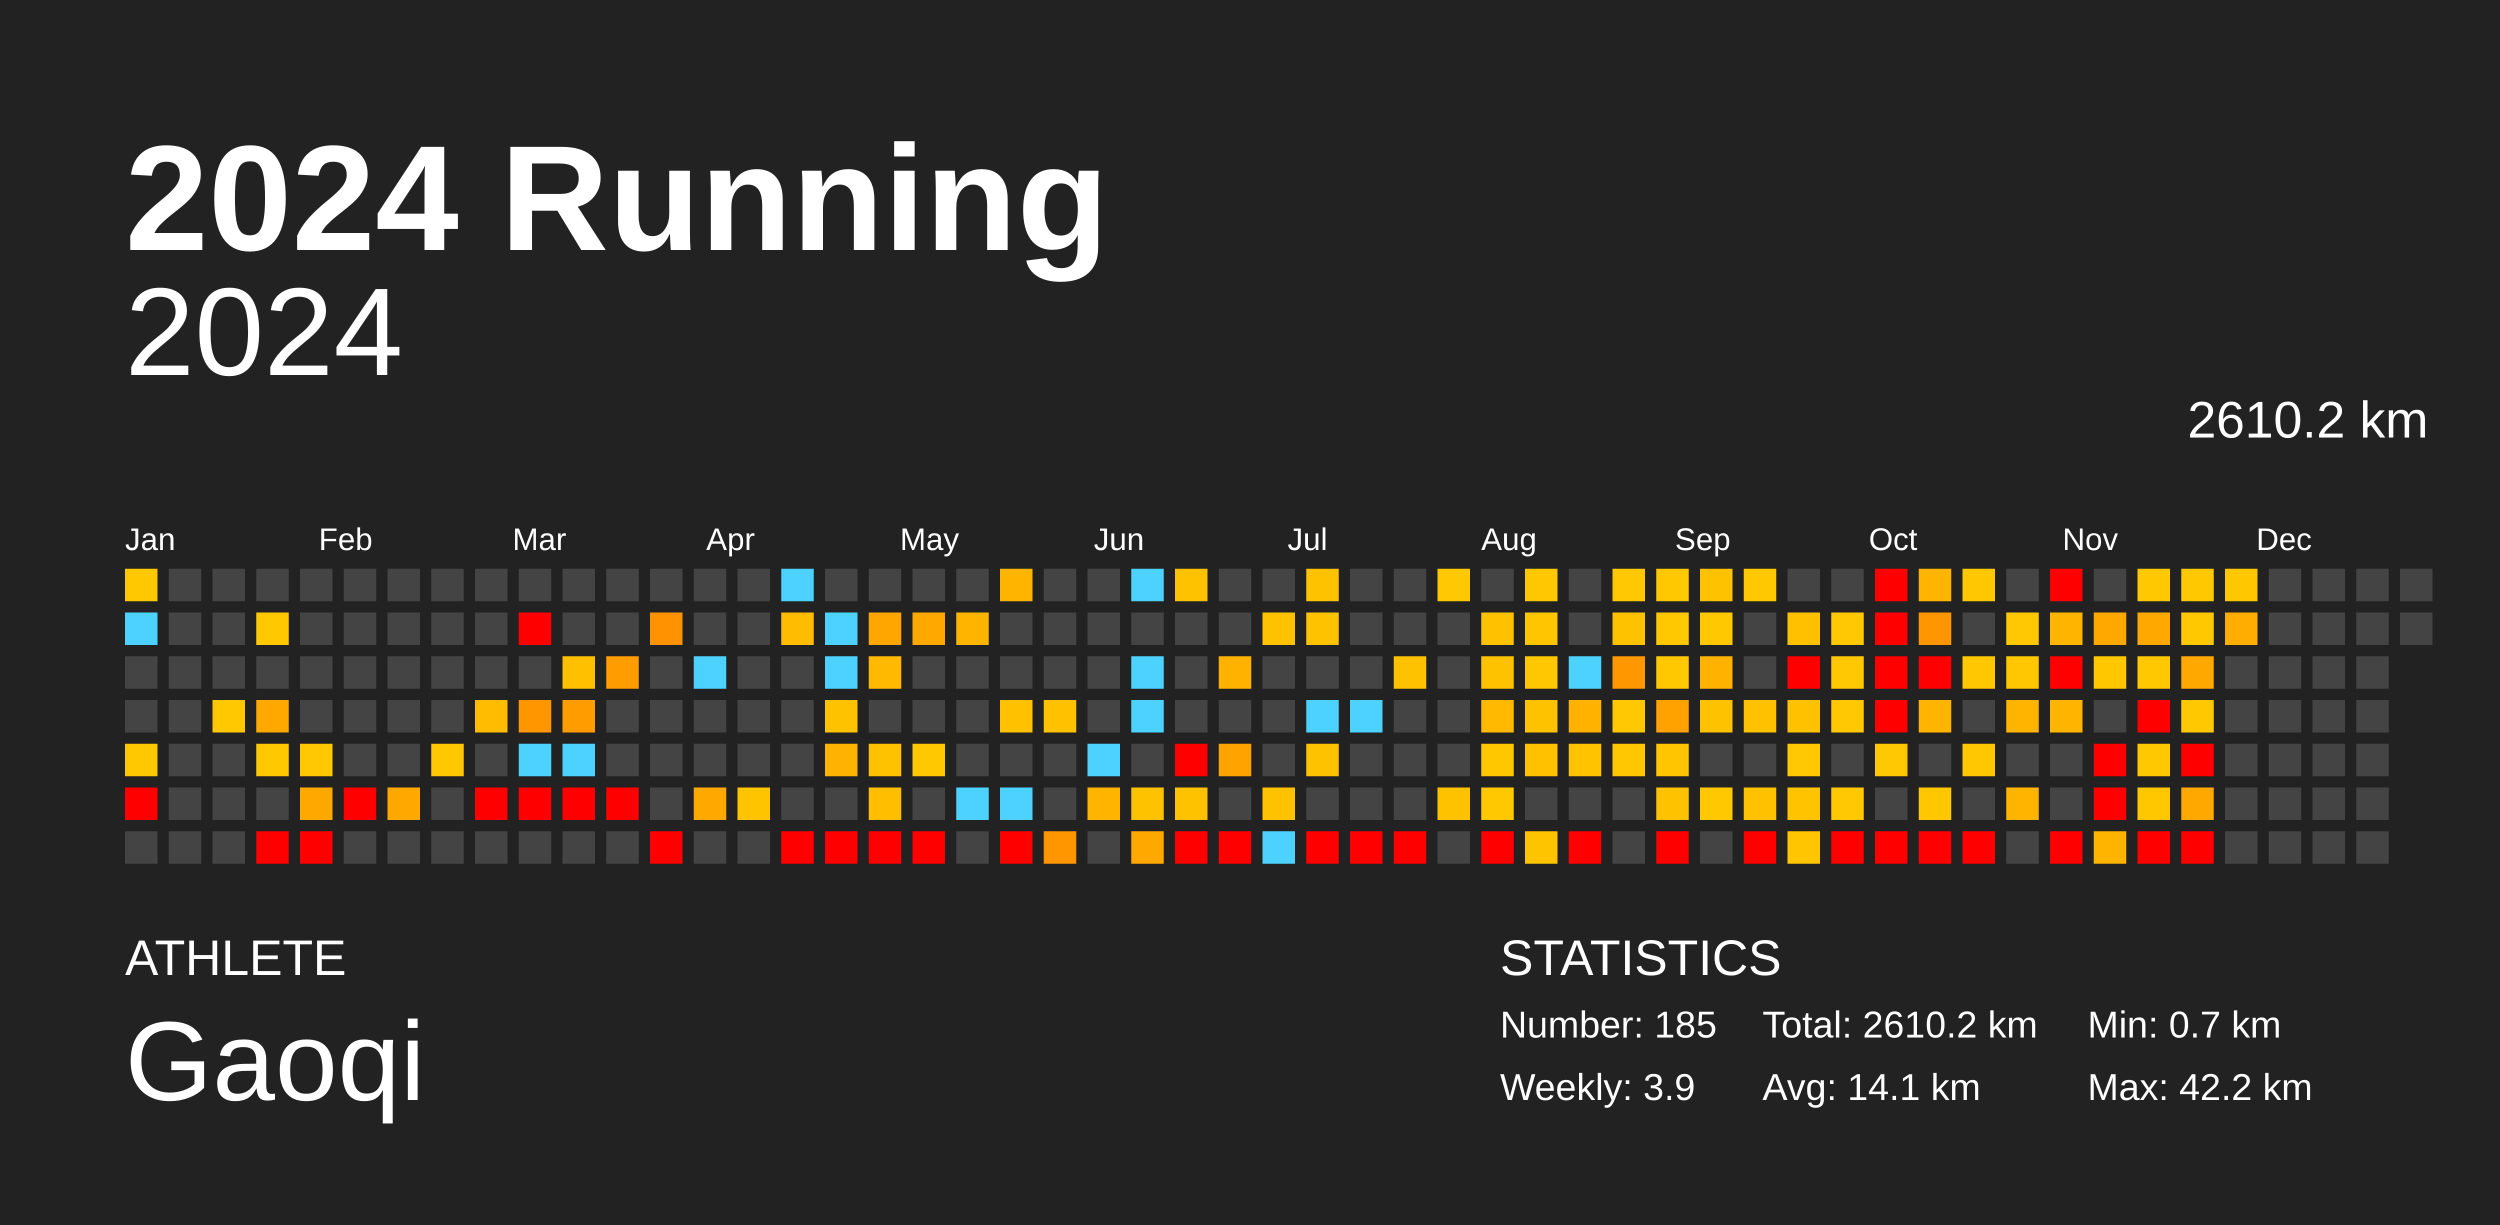
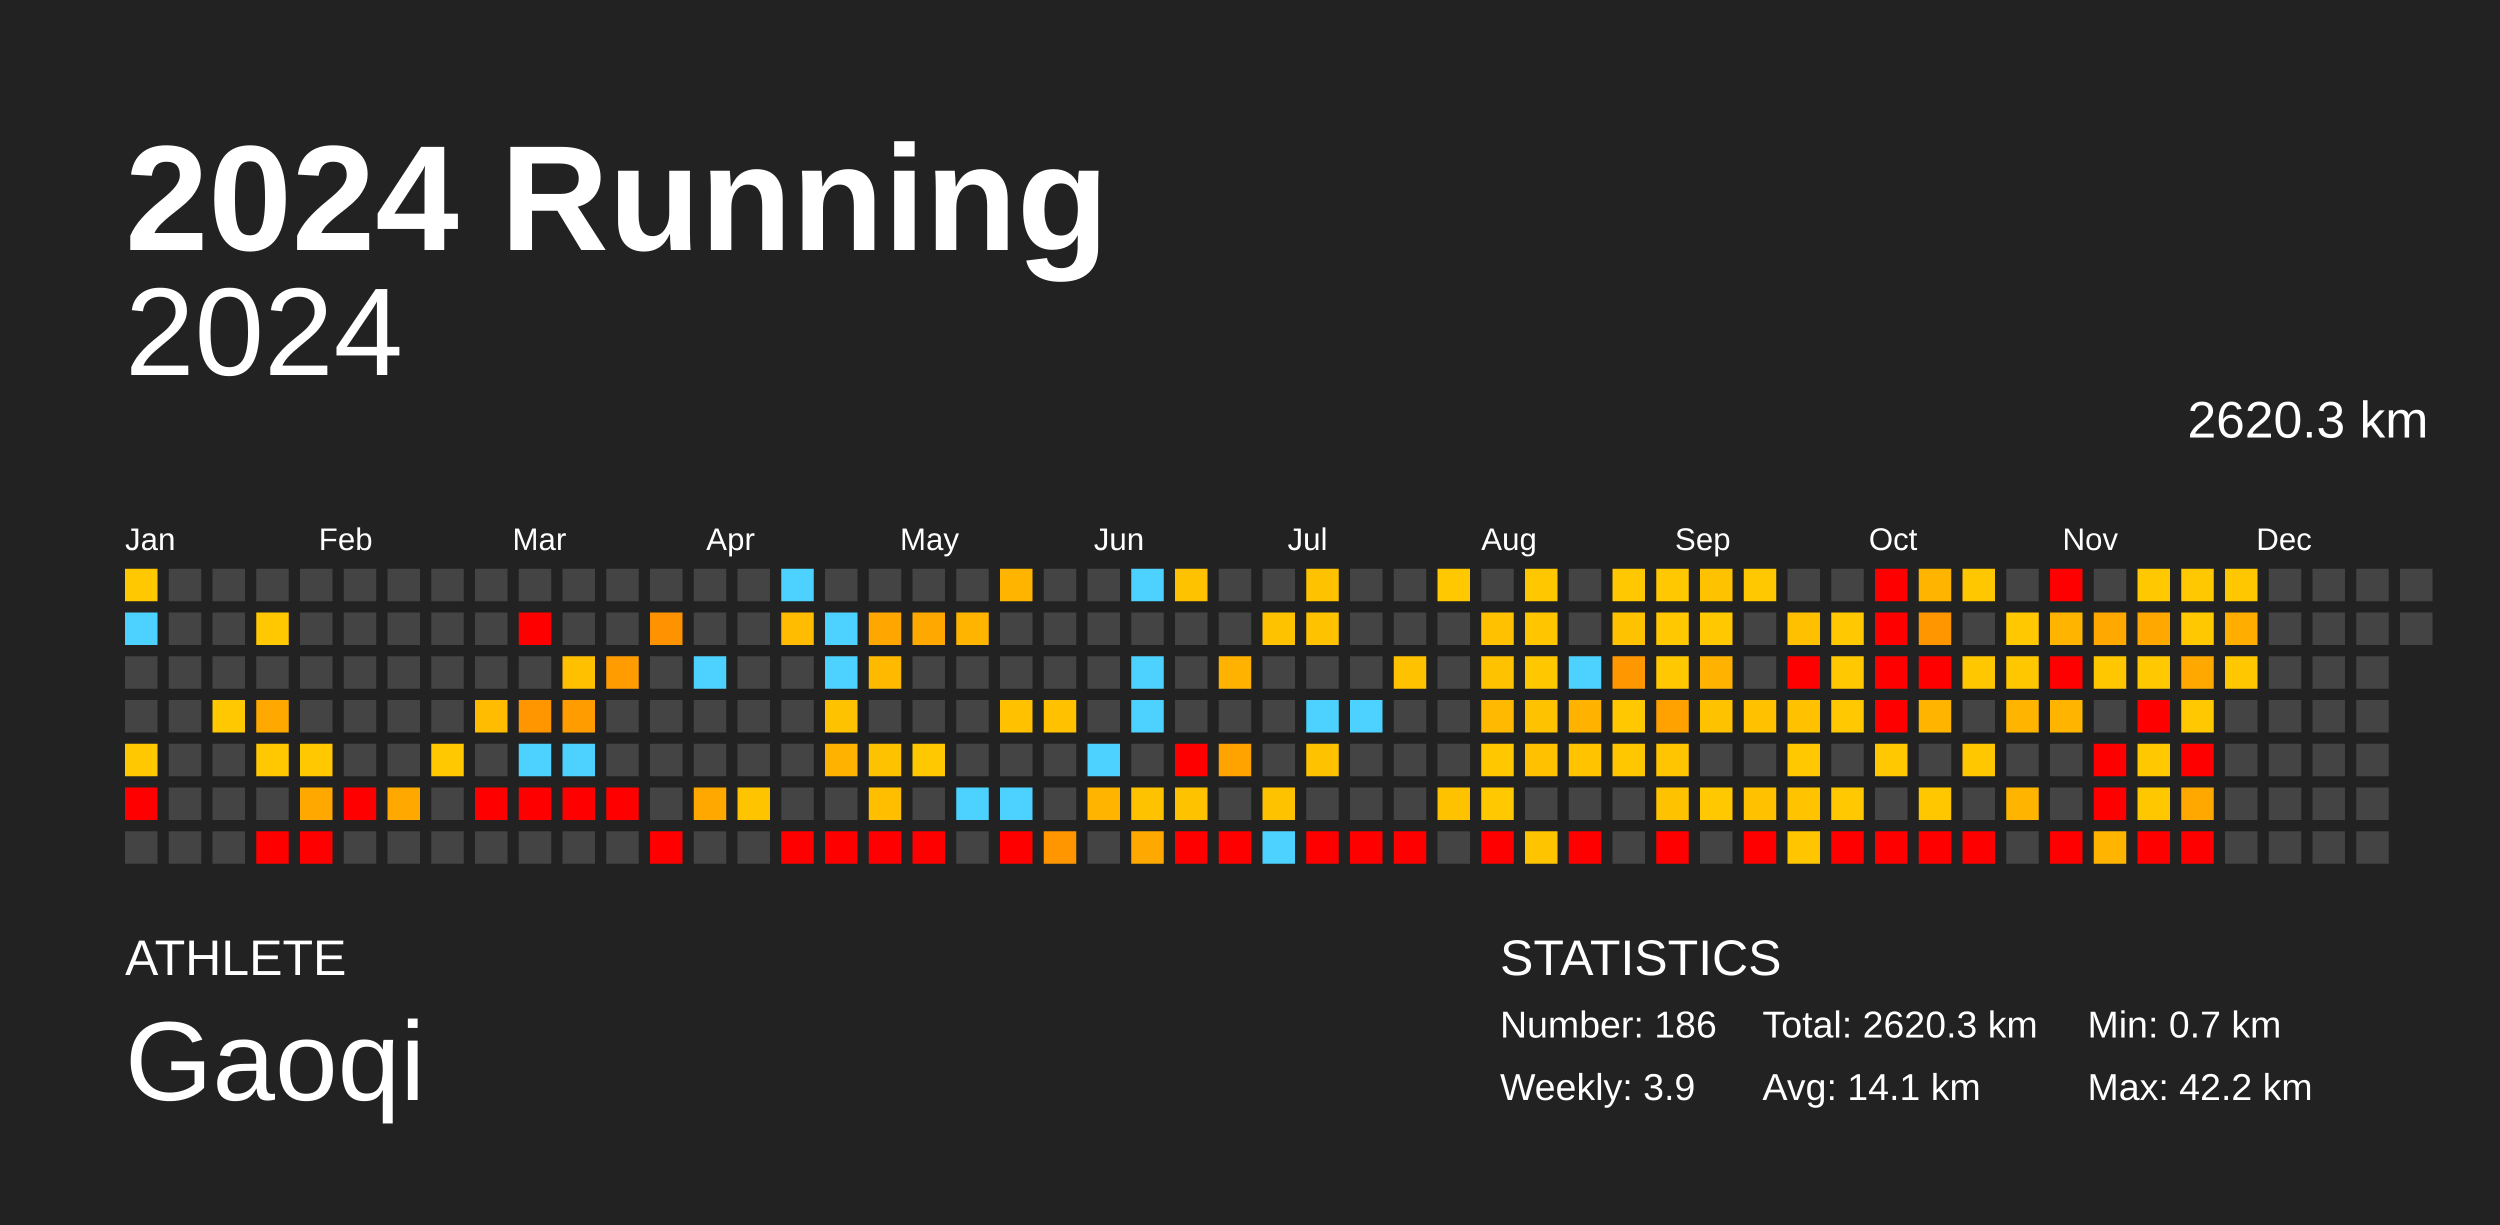
<svg xmlns="http://www.w3.org/2000/svg" baseProfile="full" height="98mm" version="1.1" viewBox="0,0,200,98" width="200mm">
  <defs />
  <rect fill="#222222" height="98" width="200" x="0" y="0" />
  <text fill="#FFFFFF" style="font-size:12px; font-family:Arial; font-weight:bold;" x="10" y="20">2024 Running</text>
  <text fill="#FFFFFF" style="font-size:4px; font-family:Arial" x="10" y="78">ATHLETE</text>
  <text fill="#FFFFFF" style="font-size:9px; font-family:Arial" x="10" y="88">Gaoqi</text>
  <text fill="#FFFFFF" style="font-size:4px; font-family:Arial" x="120" y="78">STATISTICS</text>
-   <text fill="#FFFFFF" style="font-size:3px; font-family:Arial" x="120" y="83">Number: 185</text>
+   <text fill="#FFFFFF" style="font-size:3px; font-family:Arial" x="120" y="83">Number: 186</text>
  <text fill="#FFFFFF" style="font-size:3px; font-family:Arial" x="120" y="88">Weekly: 3.9</text>
-   <text fill="#FFFFFF" style="font-size:3px; font-family:Arial" x="141" y="83">Total: 2610.2 km</text>
+   <text fill="#FFFFFF" style="font-size:3px; font-family:Arial" x="141" y="83">Total: 2620.3 km</text>
  <text fill="#FFFFFF" style="font-size:3px; font-family:Arial" x="141" y="88">Avg: 14.1 km</text>
  <text fill="#FFFFFF" style="font-size:3px; font-family:Arial" x="167" y="83">Min: 0.7 km</text>
  <text fill="#FFFFFF" style="font-size:3px; font-family:Arial" x="167" y="88">Max: 42.2 km</text>
  <text alignment-baseline="hanging" fill="#FFFFFF" style="font-size:10.0px; font-family:Arial;" x="10" y="30">2024</text>
-   <text alignment-baseline="hanging" fill="#FFFFFF" style="font-size:4.125px; font-family:Arial;" x="175" y="35">2610.2 km</text>
+   <text alignment-baseline="hanging" fill="#FFFFFF" style="font-size:4.125px; font-family:Arial;" x="175" y="35">2620.3 km</text>
  <text fill="#FFFFFF" style="font-size:2.5px; font-family:Arial" x="10.0" y="44">Jan</text>
  <text fill="#FFFFFF" style="font-size:2.5px; font-family:Arial" x="25.5" y="44">Feb</text>
  <text fill="#FFFFFF" style="font-size:2.5px; font-family:Arial" x="41.0" y="44">Mar</text>
  <text fill="#FFFFFF" style="font-size:2.5px; font-family:Arial" x="56.5" y="44">Apr</text>
  <text fill="#FFFFFF" style="font-size:2.5px; font-family:Arial" x="72.0" y="44">May</text>
  <text fill="#FFFFFF" style="font-size:2.5px; font-family:Arial" x="87.5" y="44">Jun</text>
  <text fill="#FFFFFF" style="font-size:2.5px; font-family:Arial" x="103.0" y="44">Jul</text>
  <text fill="#FFFFFF" style="font-size:2.5px; font-family:Arial" x="118.5" y="44">Aug</text>
  <text fill="#FFFFFF" style="font-size:2.5px; font-family:Arial" x="134.0" y="44">Sep</text>
  <text fill="#FFFFFF" style="font-size:2.5px; font-family:Arial" x="149.5" y="44">Oct</text>
  <text fill="#FFFFFF" style="font-size:2.5px; font-family:Arial" x="165.0" y="44">Nov</text>
  <text fill="#FFFFFF" style="font-size:2.5px; font-family:Arial" x="180.5" y="44">Dec</text>
  <rect fill="#ffc800" height="2.6" width="2.6" x="10.0" y="45.5" />
  <rect fill="#4dd2ff" height="2.6" width="2.6" x="10.0" y="49.0" />
  <rect fill="#444444" height="2.6" width="2.6" x="10.0" y="52.5" />
  <rect fill="#444444" height="2.6" width="2.6" x="10.0" y="56.0" />
  <rect fill="#ffc800" height="2.6" width="2.6" x="10.0" y="59.5" />
  <rect fill="red" height="2.6" width="2.6" x="10.0" y="63.0" />
  <rect fill="#444444" height="2.6" width="2.6" x="10.0" y="66.5" />
  <rect fill="#444444" height="2.6" width="2.6" x="13.5" y="45.5" />
  <rect fill="#444444" height="2.6" width="2.6" x="13.5" y="49.0" />
  <rect fill="#444444" height="2.6" width="2.6" x="13.5" y="52.5" />
  <rect fill="#444444" height="2.6" width="2.6" x="13.5" y="56.0" />
  <rect fill="#444444" height="2.6" width="2.6" x="13.5" y="59.5" />
  <rect fill="#444444" height="2.6" width="2.6" x="13.5" y="63.0" />
  <rect fill="#444444" height="2.6" width="2.6" x="13.5" y="66.5" />
  <rect fill="#444444" height="2.6" width="2.6" x="17.0" y="45.5" />
  <rect fill="#444444" height="2.6" width="2.6" x="17.0" y="49.0" />
  <rect fill="#444444" height="2.6" width="2.6" x="17.0" y="52.5" />
  <rect fill="#ffc800" height="2.6" width="2.6" x="17.0" y="56.0" />
  <rect fill="#444444" height="2.6" width="2.6" x="17.0" y="59.5" />
  <rect fill="#444444" height="2.6" width="2.6" x="17.0" y="63.0" />
  <rect fill="#444444" height="2.6" width="2.6" x="17.0" y="66.5" />
  <rect fill="#444444" height="2.6" width="2.6" x="20.5" y="45.5" />
  <rect fill="#ffc800" height="2.6" width="2.6" x="20.5" y="49.0" />
  <rect fill="#444444" height="2.6" width="2.6" x="20.5" y="52.5" />
  <rect fill="#ffa900" height="2.6" width="2.6" x="20.5" y="56.0" />
  <rect fill="#ffc800" height="2.6" width="2.6" x="20.5" y="59.5" />
  <rect fill="#444444" height="2.6" width="2.6" x="20.5" y="63.0" />
  <rect fill="red" height="2.6" width="2.6" x="20.5" y="66.5" />
  <rect fill="#444444" height="2.6" width="2.6" x="24.0" y="45.5" />
  <rect fill="#444444" height="2.6" width="2.6" x="24.0" y="49.0" />
  <rect fill="#444444" height="2.6" width="2.6" x="24.0" y="52.5" />
  <rect fill="#444444" height="2.6" width="2.6" x="24.0" y="56.0" />
  <rect fill="#ffc800" height="2.6" width="2.6" x="24.0" y="59.5" />
  <rect fill="#ffa900" height="2.6" width="2.6" x="24.0" y="63.0" />
  <rect fill="red" height="2.6" width="2.6" x="24.0" y="66.5" />
  <rect fill="#444444" height="2.6" width="2.6" x="27.5" y="45.5" />
  <rect fill="#444444" height="2.6" width="2.6" x="27.5" y="49.0" />
  <rect fill="#444444" height="2.6" width="2.6" x="27.5" y="52.5" />
  <rect fill="#444444" height="2.6" width="2.6" x="27.5" y="56.0" />
  <rect fill="#444444" height="2.6" width="2.6" x="27.5" y="59.5" />
  <rect fill="red" height="2.6" width="2.6" x="27.5" y="63.0" />
  <rect fill="#444444" height="2.6" width="2.6" x="27.5" y="66.5" />
  <rect fill="#444444" height="2.6" width="2.6" x="31.0" y="45.5" />
  <rect fill="#444444" height="2.6" width="2.6" x="31.0" y="49.0" />
  <rect fill="#444444" height="2.6" width="2.6" x="31.0" y="52.5" />
  <rect fill="#444444" height="2.6" width="2.6" x="31.0" y="56.0" />
  <rect fill="#444444" height="2.6" width="2.6" x="31.0" y="59.5" />
  <rect fill="#ffa900" height="2.6" width="2.6" x="31.0" y="63.0" />
  <rect fill="#444444" height="2.6" width="2.6" x="31.0" y="66.5" />
  <rect fill="#444444" height="2.6" width="2.6" x="34.5" y="45.5" />
  <rect fill="#444444" height="2.6" width="2.6" x="34.5" y="49.0" />
  <rect fill="#444444" height="2.6" width="2.6" x="34.5" y="52.5" />
  <rect fill="#444444" height="2.6" width="2.6" x="34.5" y="56.0" />
  <rect fill="#ffc800" height="2.6" width="2.6" x="34.5" y="59.5" />
  <rect fill="#444444" height="2.6" width="2.6" x="34.5" y="63.0" />
  <rect fill="#444444" height="2.6" width="2.6" x="34.5" y="66.5" />
  <rect fill="#444444" height="2.6" width="2.6" x="38.0" y="45.5" />
  <rect fill="#444444" height="2.6" width="2.6" x="38.0" y="49.0" />
  <rect fill="#444444" height="2.6" width="2.6" x="38.0" y="52.5" />
  <rect fill="#ffbc00" height="2.6" width="2.6" x="38.0" y="56.0" />
  <rect fill="#444444" height="2.6" width="2.6" x="38.0" y="59.5" />
  <rect fill="red" height="2.6" width="2.6" x="38.0" y="63.0" />
  <rect fill="#444444" height="2.6" width="2.6" x="38.0" y="66.5" />
  <rect fill="#444444" height="2.6" width="2.6" x="41.5" y="45.5" />
  <rect fill="red" height="2.6" width="2.6" x="41.5" y="49.0" />
  <rect fill="#444444" height="2.6" width="2.6" x="41.5" y="52.5" />
  <rect fill="#ff9600" height="2.6" width="2.6" x="41.5" y="56.0" />
  <rect fill="#4dd2ff" height="2.6" width="2.6" x="41.5" y="59.5" />
  <rect fill="red" height="2.6" width="2.6" x="41.5" y="63.0" />
  <rect fill="#444444" height="2.6" width="2.6" x="41.5" y="66.5" />
  <rect fill="#444444" height="2.6" width="2.6" x="45.0" y="45.5" />
  <rect fill="#444444" height="2.6" width="2.6" x="45.0" y="49.0" />
  <rect fill="#ffc000" height="2.6" width="2.6" x="45.0" y="52.5" />
  <rect fill="#ff9d00" height="2.6" width="2.6" x="45.0" y="56.0" />
  <rect fill="#4dd2ff" height="2.6" width="2.6" x="45.0" y="59.5" />
  <rect fill="red" height="2.6" width="2.6" x="45.0" y="63.0" />
  <rect fill="#444444" height="2.6" width="2.6" x="45.0" y="66.5" />
  <rect fill="#444444" height="2.6" width="2.6" x="48.5" y="45.5" />
  <rect fill="#444444" height="2.6" width="2.6" x="48.5" y="49.0" />
  <rect fill="#ff9d00" height="2.6" width="2.6" x="48.5" y="52.5" />
  <rect fill="#444444" height="2.6" width="2.6" x="48.5" y="56.0" />
  <rect fill="#444444" height="2.6" width="2.6" x="48.5" y="59.5" />
  <rect fill="red" height="2.6" width="2.6" x="48.5" y="63.0" />
  <rect fill="#444444" height="2.6" width="2.6" x="48.5" y="66.5" />
  <rect fill="#444444" height="2.6" width="2.6" x="52.0" y="45.5" />
  <rect fill="#ff9200" height="2.6" width="2.6" x="52.0" y="49.0" />
  <rect fill="#444444" height="2.6" width="2.6" x="52.0" y="52.5" />
  <rect fill="#444444" height="2.6" width="2.6" x="52.0" y="56.0" />
  <rect fill="#444444" height="2.6" width="2.6" x="52.0" y="59.5" />
  <rect fill="#444444" height="2.6" width="2.6" x="52.0" y="63.0" />
  <rect fill="red" height="2.6" width="2.6" x="52.0" y="66.5" />
  <rect fill="#444444" height="2.6" width="2.6" x="55.5" y="45.5" />
  <rect fill="#444444" height="2.6" width="2.6" x="55.5" y="49.0" />
  <rect fill="#4dd2ff" height="2.6" width="2.6" x="55.5" y="52.5" />
  <rect fill="#444444" height="2.6" width="2.6" x="55.5" y="56.0" />
  <rect fill="#444444" height="2.6" width="2.6" x="55.5" y="59.5" />
  <rect fill="#ffa900" height="2.6" width="2.6" x="55.5" y="63.0" />
  <rect fill="#444444" height="2.6" width="2.6" x="55.5" y="66.5" />
  <rect fill="#444444" height="2.6" width="2.6" x="59.0" y="45.5" />
  <rect fill="#444444" height="2.6" width="2.6" x="59.0" y="49.0" />
  <rect fill="#444444" height="2.6" width="2.6" x="59.0" y="52.5" />
  <rect fill="#444444" height="2.6" width="2.6" x="59.0" y="56.0" />
  <rect fill="#444444" height="2.6" width="2.6" x="59.0" y="59.5" />
  <rect fill="#ffc400" height="2.6" width="2.6" x="59.0" y="63.0" />
  <rect fill="#444444" height="2.6" width="2.6" x="59.0" y="66.5" />
  <rect fill="#4dd2ff" height="2.6" width="2.6" x="62.5" y="45.5" />
  <rect fill="#ffbc00" height="2.6" width="2.6" x="62.5" y="49.0" />
  <rect fill="#444444" height="2.6" width="2.6" x="62.5" y="52.5" />
  <rect fill="#444444" height="2.6" width="2.6" x="62.5" y="56.0" />
  <rect fill="#444444" height="2.6" width="2.6" x="62.5" y="59.5" />
  <rect fill="#444444" height="2.6" width="2.6" x="62.5" y="63.0" />
  <rect fill="red" height="2.6" width="2.6" x="62.5" y="66.5" />
  <rect fill="#444444" height="2.6" width="2.6" x="66.0" y="45.5" />
  <rect fill="#4dd2ff" height="2.6" width="2.6" x="66.0" y="49.0" />
  <rect fill="#4dd2ff" height="2.6" width="2.6" x="66.0" y="52.5" />
  <rect fill="#ffc200" height="2.6" width="2.6" x="66.0" y="56.0" />
  <rect fill="#ffb300" height="2.6" width="2.6" x="66.0" y="59.5" />
  <rect fill="#444444" height="2.6" width="2.6" x="66.0" y="63.0" />
  <rect fill="red" height="2.6" width="2.6" x="66.0" y="66.5" />
  <rect fill="#444444" height="2.6" width="2.6" x="69.5" y="45.5" />
  <rect fill="#ffa600" height="2.6" width="2.6" x="69.5" y="49.0" />
  <rect fill="#ffba00" height="2.6" width="2.6" x="69.5" y="52.5" />
  <rect fill="#444444" height="2.6" width="2.6" x="69.5" y="56.0" />
  <rect fill="#ffc200" height="2.6" width="2.6" x="69.5" y="59.5" />
  <rect fill="#ffbe00" height="2.6" width="2.6" x="69.5" y="63.0" />
  <rect fill="red" height="2.6" width="2.6" x="69.5" y="66.5" />
  <rect fill="#444444" height="2.6" width="2.6" x="73.0" y="45.5" />
  <rect fill="#ffa900" height="2.6" width="2.6" x="73.0" y="49.0" />
  <rect fill="#444444" height="2.6" width="2.6" x="73.0" y="52.5" />
  <rect fill="#444444" height="2.6" width="2.6" x="73.0" y="56.0" />
  <rect fill="#ffc800" height="2.6" width="2.6" x="73.0" y="59.5" />
  <rect fill="#444444" height="2.6" width="2.6" x="73.0" y="63.0" />
  <rect fill="red" height="2.6" width="2.6" x="73.0" y="66.5" />
  <rect fill="#444444" height="2.6" width="2.6" x="76.5" y="45.5" />
  <rect fill="#ffb500" height="2.6" width="2.6" x="76.5" y="49.0" />
  <rect fill="#444444" height="2.6" width="2.6" x="76.5" y="52.5" />
  <rect fill="#444444" height="2.6" width="2.6" x="76.5" y="56.0" />
  <rect fill="#444444" height="2.6" width="2.6" x="76.5" y="59.5" />
  <rect fill="#4dd2ff" height="2.6" width="2.6" x="76.5" y="63.0" />
  <rect fill="#444444" height="2.6" width="2.6" x="76.5" y="66.5" />
  <rect fill="#ffb500" height="2.6" width="2.6" x="80.0" y="45.5" />
  <rect fill="#444444" height="2.6" width="2.6" x="80.0" y="49.0" />
  <rect fill="#444444" height="2.6" width="2.6" x="80.0" y="52.5" />
  <rect fill="#ffc100" height="2.6" width="2.6" x="80.0" y="56.0" />
  <rect fill="#444444" height="2.6" width="2.6" x="80.0" y="59.5" />
  <rect fill="#4dd2ff" height="2.6" width="2.6" x="80.0" y="63.0" />
  <rect fill="red" height="2.6" width="2.6" x="80.0" y="66.5" />
  <rect fill="#444444" height="2.6" width="2.6" x="83.5" y="45.5" />
  <rect fill="#444444" height="2.6" width="2.6" x="83.5" y="49.0" />
  <rect fill="#444444" height="2.6" width="2.6" x="83.5" y="52.5" />
  <rect fill="#ffc100" height="2.6" width="2.6" x="83.5" y="56.0" />
  <rect fill="#444444" height="2.6" width="2.6" x="83.5" y="59.5" />
  <rect fill="#444444" height="2.6" width="2.6" x="83.5" y="63.0" />
  <rect fill="#ff9600" height="2.6" width="2.6" x="83.5" y="66.5" />
  <rect fill="#444444" height="2.6" width="2.6" x="87.0" y="45.5" />
  <rect fill="#444444" height="2.6" width="2.6" x="87.0" y="49.0" />
  <rect fill="#444444" height="2.6" width="2.6" x="87.0" y="52.5" />
  <rect fill="#444444" height="2.6" width="2.6" x="87.0" y="56.0" />
  <rect fill="#4dd2ff" height="2.6" width="2.6" x="87.0" y="59.5" />
  <rect fill="#ffb400" height="2.6" width="2.6" x="87.0" y="63.0" />
  <rect fill="#444444" height="2.6" width="2.6" x="87.0" y="66.5" />
  <rect fill="#4dd2ff" height="2.6" width="2.6" x="90.5" y="45.5" />
  <rect fill="#444444" height="2.6" width="2.6" x="90.5" y="49.0" />
  <rect fill="#4dd2ff" height="2.6" width="2.6" x="90.5" y="52.5" />
  <rect fill="#4dd2ff" height="2.6" width="2.6" x="90.5" y="56.0" />
  <rect fill="#444444" height="2.6" width="2.6" x="90.5" y="59.5" />
  <rect fill="#ffc200" height="2.6" width="2.6" x="90.5" y="63.0" />
  <rect fill="#ffa900" height="2.6" width="2.6" x="90.5" y="66.5" />
  <rect fill="#ffc200" height="2.6" width="2.6" x="94.0" y="45.5" />
  <rect fill="#444444" height="2.6" width="2.6" x="94.0" y="49.0" />
  <rect fill="#444444" height="2.6" width="2.6" x="94.0" y="52.5" />
  <rect fill="#444444" height="2.6" width="2.6" x="94.0" y="56.0" />
  <rect fill="red" height="2.6" width="2.6" x="94.0" y="59.5" />
  <rect fill="#ffc200" height="2.6" width="2.6" x="94.0" y="63.0" />
  <rect fill="red" height="2.6" width="2.6" x="94.0" y="66.5" />
  <rect fill="#444444" height="2.6" width="2.6" x="97.5" y="45.5" />
  <rect fill="#444444" height="2.6" width="2.6" x="97.5" y="49.0" />
  <rect fill="#ffb300" height="2.6" width="2.6" x="97.5" y="52.5" />
  <rect fill="#444444" height="2.6" width="2.6" x="97.5" y="56.0" />
  <rect fill="#ffa300" height="2.6" width="2.6" x="97.5" y="59.5" />
  <rect fill="#444444" height="2.6" width="2.6" x="97.5" y="63.0" />
  <rect fill="red" height="2.6" width="2.6" x="97.5" y="66.5" />
  <rect fill="#444444" height="2.6" width="2.6" x="101.0" y="45.5" />
  <rect fill="#ffc200" height="2.6" width="2.6" x="101.0" y="49.0" />
  <rect fill="#444444" height="2.6" width="2.6" x="101.0" y="52.5" />
  <rect fill="#444444" height="2.6" width="2.6" x="101.0" y="56.0" />
  <rect fill="#444444" height="2.6" width="2.6" x="101.0" y="59.5" />
  <rect fill="#ffc200" height="2.6" width="2.6" x="101.0" y="63.0" />
  <rect fill="#4dd2ff" height="2.6" width="2.6" x="101.0" y="66.5" />
  <rect fill="#ffc200" height="2.6" width="2.6" x="104.5" y="45.5" />
  <rect fill="#ffc200" height="2.6" width="2.6" x="104.5" y="49.0" />
  <rect fill="#444444" height="2.6" width="2.6" x="104.5" y="52.5" />
  <rect fill="#4dd2ff" height="2.6" width="2.6" x="104.5" y="56.0" />
  <rect fill="#ffc200" height="2.6" width="2.6" x="104.5" y="59.5" />
  <rect fill="#444444" height="2.6" width="2.6" x="104.5" y="63.0" />
  <rect fill="red" height="2.6" width="2.6" x="104.5" y="66.5" />
  <rect fill="#444444" height="2.6" width="2.6" x="108.0" y="45.5" />
  <rect fill="#444444" height="2.6" width="2.6" x="108.0" y="49.0" />
  <rect fill="#444444" height="2.6" width="2.6" x="108.0" y="52.5" />
  <rect fill="#4dd2ff" height="2.6" width="2.6" x="108.0" y="56.0" />
  <rect fill="#444444" height="2.6" width="2.6" x="108.0" y="59.5" />
  <rect fill="#444444" height="2.6" width="2.6" x="108.0" y="63.0" />
  <rect fill="red" height="2.6" width="2.6" x="108.0" y="66.5" />
  <rect fill="#444444" height="2.6" width="2.6" x="111.5" y="45.5" />
  <rect fill="#444444" height="2.6" width="2.6" x="111.5" y="49.0" />
  <rect fill="#ffc200" height="2.6" width="2.6" x="111.5" y="52.5" />
  <rect fill="#444444" height="2.6" width="2.6" x="111.5" y="56.0" />
  <rect fill="#444444" height="2.6" width="2.6" x="111.5" y="59.5" />
  <rect fill="#444444" height="2.6" width="2.6" x="111.5" y="63.0" />
  <rect fill="red" height="2.6" width="2.6" x="111.5" y="66.5" />
  <rect fill="#ffc800" height="2.6" width="2.6" x="115.0" y="45.5" />
  <rect fill="#444444" height="2.6" width="2.6" x="115.0" y="49.0" />
  <rect fill="#444444" height="2.6" width="2.6" x="115.0" y="52.5" />
  <rect fill="#444444" height="2.6" width="2.6" x="115.0" y="56.0" />
  <rect fill="#444444" height="2.6" width="2.6" x="115.0" y="59.5" />
  <rect fill="#ffc200" height="2.6" width="2.6" x="115.0" y="63.0" />
  <rect fill="#444444" height="2.6" width="2.6" x="115.0" y="66.5" />
  <rect fill="#444444" height="2.6" width="2.6" x="118.5" y="45.5" />
  <rect fill="#ffc100" height="2.6" width="2.6" x="118.5" y="49.0" />
  <rect fill="#ffc200" height="2.6" width="2.6" x="118.5" y="52.5" />
  <rect fill="#ffb900" height="2.6" width="2.6" x="118.5" y="56.0" />
  <rect fill="#ffc700" height="2.6" width="2.6" x="118.5" y="59.5" />
  <rect fill="#ffc800" height="2.6" width="2.6" x="118.5" y="63.0" />
  <rect fill="red" height="2.6" width="2.6" x="118.5" y="66.5" />
  <rect fill="#ffc700" height="2.6" width="2.6" x="122.0" y="45.5" />
  <rect fill="#ffc600" height="2.6" width="2.6" x="122.0" y="49.0" />
  <rect fill="#ffc700" height="2.6" width="2.6" x="122.0" y="52.5" />
  <rect fill="#ffc200" height="2.6" width="2.6" x="122.0" y="56.0" />
  <rect fill="#ffc100" height="2.6" width="2.6" x="122.0" y="59.5" />
  <rect fill="#444444" height="2.6" width="2.6" x="122.0" y="63.0" />
  <rect fill="#ffc400" height="2.6" width="2.6" x="122.0" y="66.5" />
  <rect fill="#444444" height="2.6" width="2.6" x="125.5" y="45.5" />
  <rect fill="#444444" height="2.6" width="2.6" x="125.5" y="49.0" />
  <rect fill="#4dd2ff" height="2.6" width="2.6" x="125.5" y="52.5" />
  <rect fill="#ffb200" height="2.6" width="2.6" x="125.5" y="56.0" />
  <rect fill="#ffc300" height="2.6" width="2.6" x="125.5" y="59.5" />
  <rect fill="#444444" height="2.6" width="2.6" x="125.5" y="63.0" />
  <rect fill="red" height="2.6" width="2.6" x="125.5" y="66.5" />
  <rect fill="#ffc800" height="2.6" width="2.6" x="129.0" y="45.5" />
  <rect fill="#ffc200" height="2.6" width="2.6" x="129.0" y="49.0" />
  <rect fill="#ff9800" height="2.6" width="2.6" x="129.0" y="52.5" />
  <rect fill="#ffc800" height="2.6" width="2.6" x="129.0" y="56.0" />
  <rect fill="#ffc700" height="2.6" width="2.6" x="129.0" y="59.5" />
  <rect fill="#444444" height="2.6" width="2.6" x="129.0" y="63.0" />
  <rect fill="#444444" height="2.6" width="2.6" x="129.0" y="66.5" />
  <rect fill="#ffc800" height="2.6" width="2.6" x="132.5" y="45.5" />
  <rect fill="#ffc800" height="2.6" width="2.6" x="132.5" y="49.0" />
  <rect fill="#ffc800" height="2.6" width="2.6" x="132.5" y="52.5" />
  <rect fill="#ffa200" height="2.6" width="2.6" x="132.5" y="56.0" />
  <rect fill="#ffc500" height="2.6" width="2.6" x="132.5" y="59.5" />
  <rect fill="#ffc200" height="2.6" width="2.6" x="132.5" y="63.0" />
  <rect fill="red" height="2.6" width="2.6" x="132.5" y="66.5" />
  <rect fill="#ffc200" height="2.6" width="2.6" x="136.0" y="45.5" />
  <rect fill="#ffc800" height="2.6" width="2.6" x="136.0" y="49.0" />
  <rect fill="#ffb300" height="2.6" width="2.6" x="136.0" y="52.5" />
  <rect fill="#ffc200" height="2.6" width="2.6" x="136.0" y="56.0" />
  <rect fill="#444444" height="2.6" width="2.6" x="136.0" y="59.5" />
  <rect fill="#ffc800" height="2.6" width="2.6" x="136.0" y="63.0" />
  <rect fill="#444444" height="2.6" width="2.6" x="136.0" y="66.5" />
  <rect fill="#ffc800" height="2.6" width="2.6" x="139.5" y="45.5" />
  <rect fill="#444444" height="2.6" width="2.6" x="139.5" y="49.0" />
  <rect fill="#444444" height="2.6" width="2.6" x="139.5" y="52.5" />
  <rect fill="#ffc100" height="2.6" width="2.6" x="139.5" y="56.0" />
  <rect fill="#444444" height="2.6" width="2.6" x="139.5" y="59.5" />
  <rect fill="#ffc100" height="2.6" width="2.6" x="139.5" y="63.0" />
  <rect fill="red" height="2.6" width="2.6" x="139.5" y="66.5" />
  <rect fill="#444444" height="2.6" width="2.6" x="143.0" y="45.5" />
  <rect fill="#ffc000" height="2.6" width="2.6" x="143.0" y="49.0" />
  <rect fill="red" height="2.6" width="2.6" x="143.0" y="52.5" />
  <rect fill="#ffc100" height="2.6" width="2.6" x="143.0" y="56.0" />
  <rect fill="#ffc800" height="2.6" width="2.6" x="143.0" y="59.5" />
  <rect fill="#ffc300" height="2.6" width="2.6" x="143.0" y="63.0" />
  <rect fill="#ffc600" height="2.6" width="2.6" x="143.0" y="66.5" />
  <rect fill="#444444" height="2.6" width="2.6" x="146.5" y="45.5" />
  <rect fill="#ffc800" height="2.6" width="2.6" x="146.5" y="49.0" />
  <rect fill="#ffc800" height="2.6" width="2.6" x="146.5" y="52.5" />
  <rect fill="#ffc800" height="2.6" width="2.6" x="146.5" y="56.0" />
  <rect fill="#444444" height="2.6" width="2.6" x="146.5" y="59.5" />
  <rect fill="#ffc800" height="2.6" width="2.6" x="146.5" y="63.0" />
  <rect fill="red" height="2.6" width="2.6" x="146.5" y="66.5" />
  <rect fill="red" height="2.6" width="2.6" x="150.0" y="45.5" />
  <rect fill="red" height="2.6" width="2.6" x="150.0" y="49.0" />
  <rect fill="red" height="2.6" width="2.6" x="150.0" y="52.5" />
  <rect fill="red" height="2.6" width="2.6" x="150.0" y="56.0" />
  <rect fill="#ffc800" height="2.6" width="2.6" x="150.0" y="59.5" />
  <rect fill="#444444" height="2.6" width="2.6" x="150.0" y="63.0" />
  <rect fill="red" height="2.6" width="2.6" x="150.0" y="66.5" />
  <rect fill="#ffb500" height="2.6" width="2.6" x="153.5" y="45.5" />
  <rect fill="#ff9600" height="2.6" width="2.6" x="153.5" y="49.0" />
  <rect fill="red" height="2.6" width="2.6" x="153.5" y="52.5" />
  <rect fill="#ffb500" height="2.6" width="2.6" x="153.5" y="56.0" />
  <rect fill="#444444" height="2.6" width="2.6" x="153.5" y="59.5" />
  <rect fill="#ffc700" height="2.6" width="2.6" x="153.5" y="63.0" />
  <rect fill="red" height="2.6" width="2.6" x="153.5" y="66.5" />
  <rect fill="#ffc700" height="2.6" width="2.6" x="157.0" y="45.5" />
  <rect fill="#444444" height="2.6" width="2.6" x="157.0" y="49.0" />
  <rect fill="#ffc700" height="2.6" width="2.6" x="157.0" y="52.5" />
  <rect fill="#444444" height="2.6" width="2.6" x="157.0" y="56.0" />
  <rect fill="#ffc700" height="2.6" width="2.6" x="157.0" y="59.5" />
  <rect fill="#444444" height="2.6" width="2.6" x="157.0" y="63.0" />
  <rect fill="red" height="2.6" width="2.6" x="157.0" y="66.5" />
  <rect fill="#444444" height="2.6" width="2.6" x="160.5" y="45.5" />
  <rect fill="#ffc800" height="2.6" width="2.6" x="160.5" y="49.0" />
  <rect fill="#ffc700" height="2.6" width="2.6" x="160.5" y="52.5" />
  <rect fill="#ffb500" height="2.6" width="2.6" x="160.5" y="56.0" />
  <rect fill="#444444" height="2.6" width="2.6" x="160.5" y="59.5" />
  <rect fill="#ffb500" height="2.6" width="2.6" x="160.5" y="63.0" />
  <rect fill="#444444" height="2.6" width="2.6" x="160.5" y="66.5" />
  <rect fill="red" height="2.6" width="2.6" x="164.0" y="45.5" />
  <rect fill="#ffb500" height="2.6" width="2.6" x="164.0" y="49.0" />
  <rect fill="red" height="2.6" width="2.6" x="164.0" y="52.5" />
  <rect fill="#ffb500" height="2.6" width="2.6" x="164.0" y="56.0" />
  <rect fill="#444444" height="2.6" width="2.6" x="164.0" y="59.5" />
  <rect fill="#444444" height="2.6" width="2.6" x="164.0" y="63.0" />
  <rect fill="red" height="2.6" width="2.6" x="164.0" y="66.5" />
  <rect fill="#444444" height="2.6" width="2.6" x="167.5" y="45.5" />
  <rect fill="#ffa800" height="2.6" width="2.6" x="167.5" y="49.0" />
  <rect fill="#ffc700" height="2.6" width="2.6" x="167.5" y="52.5" />
  <rect fill="#444444" height="2.6" width="2.6" x="167.5" y="56.0" />
  <rect fill="red" height="2.6" width="2.6" x="167.5" y="59.5" />
  <rect fill="red" height="2.6" width="2.6" x="167.5" y="63.0" />
  <rect fill="#ffb500" height="2.6" width="2.6" x="167.5" y="66.5" />
  <rect fill="#ffc800" height="2.6" width="2.6" x="171.0" y="45.5" />
  <rect fill="#ffa800" height="2.6" width="2.6" x="171.0" y="49.0" />
  <rect fill="#ffc800" height="2.6" width="2.6" x="171.0" y="52.5" />
  <rect fill="red" height="2.6" width="2.6" x="171.0" y="56.0" />
  <rect fill="#ffc800" height="2.6" width="2.6" x="171.0" y="59.5" />
  <rect fill="#ffc700" height="2.6" width="2.6" x="171.0" y="63.0" />
  <rect fill="red" height="2.6" width="2.6" x="171.0" y="66.5" />
  <rect fill="#ffc800" height="2.6" width="2.6" x="174.5" y="45.5" />
  <rect fill="#ffc800" height="2.6" width="2.6" x="174.5" y="49.0" />
  <rect fill="#ffa800" height="2.6" width="2.6" x="174.5" y="52.5" />
  <rect fill="#ffc800" height="2.6" width="2.6" x="174.5" y="56.0" />
  <rect fill="red" height="2.6" width="2.6" x="174.5" y="59.5" />
  <rect fill="#ffa800" height="2.6" width="2.6" x="174.5" y="63.0" />
  <rect fill="red" height="2.6" width="2.6" x="174.5" y="66.5" />
  <rect fill="#ffc700" height="2.6" width="2.6" x="178.0" y="45.5" />
  <rect fill="#ffae00" height="2.6" width="2.6" x="178.0" y="49.0" />
-   <rect fill="#444444" height="2.6" width="2.6" x="178.0" y="52.5" />
+   <rect fill="#ffc700" height="2.6" width="2.6" x="178.0" y="52.5" />
  <rect fill="#444444" height="2.6" width="2.6" x="178.0" y="56.0" />
  <rect fill="#444444" height="2.6" width="2.6" x="178.0" y="59.5" />
  <rect fill="#444444" height="2.6" width="2.6" x="178.0" y="63.0" />
  <rect fill="#444444" height="2.6" width="2.6" x="178.0" y="66.5" />
  <rect fill="#444444" height="2.6" width="2.6" x="181.5" y="45.5" />
  <rect fill="#444444" height="2.6" width="2.6" x="181.5" y="49.0" />
  <rect fill="#444444" height="2.6" width="2.6" x="181.5" y="52.5" />
  <rect fill="#444444" height="2.6" width="2.6" x="181.5" y="56.0" />
  <rect fill="#444444" height="2.6" width="2.6" x="181.5" y="59.5" />
  <rect fill="#444444" height="2.6" width="2.6" x="181.5" y="63.0" />
  <rect fill="#444444" height="2.6" width="2.6" x="181.5" y="66.5" />
  <rect fill="#444444" height="2.6" width="2.6" x="185.0" y="45.5" />
  <rect fill="#444444" height="2.6" width="2.6" x="185.0" y="49.0" />
  <rect fill="#444444" height="2.6" width="2.6" x="185.0" y="52.5" />
  <rect fill="#444444" height="2.6" width="2.6" x="185.0" y="56.0" />
  <rect fill="#444444" height="2.6" width="2.6" x="185.0" y="59.5" />
  <rect fill="#444444" height="2.6" width="2.6" x="185.0" y="63.0" />
  <rect fill="#444444" height="2.6" width="2.6" x="185.0" y="66.5" />
  <rect fill="#444444" height="2.6" width="2.6" x="188.5" y="45.5" />
  <rect fill="#444444" height="2.6" width="2.6" x="188.5" y="49.0" />
  <rect fill="#444444" height="2.6" width="2.6" x="188.5" y="52.5" />
  <rect fill="#444444" height="2.6" width="2.6" x="188.5" y="56.0" />
  <rect fill="#444444" height="2.6" width="2.6" x="188.5" y="59.5" />
  <rect fill="#444444" height="2.6" width="2.6" x="188.5" y="63.0" />
  <rect fill="#444444" height="2.6" width="2.6" x="188.5" y="66.5" />
  <rect fill="#444444" height="2.6" width="2.6" x="192.0" y="45.5" />
  <rect fill="#444444" height="2.6" width="2.6" x="192.0" y="49.0" />
</svg>
